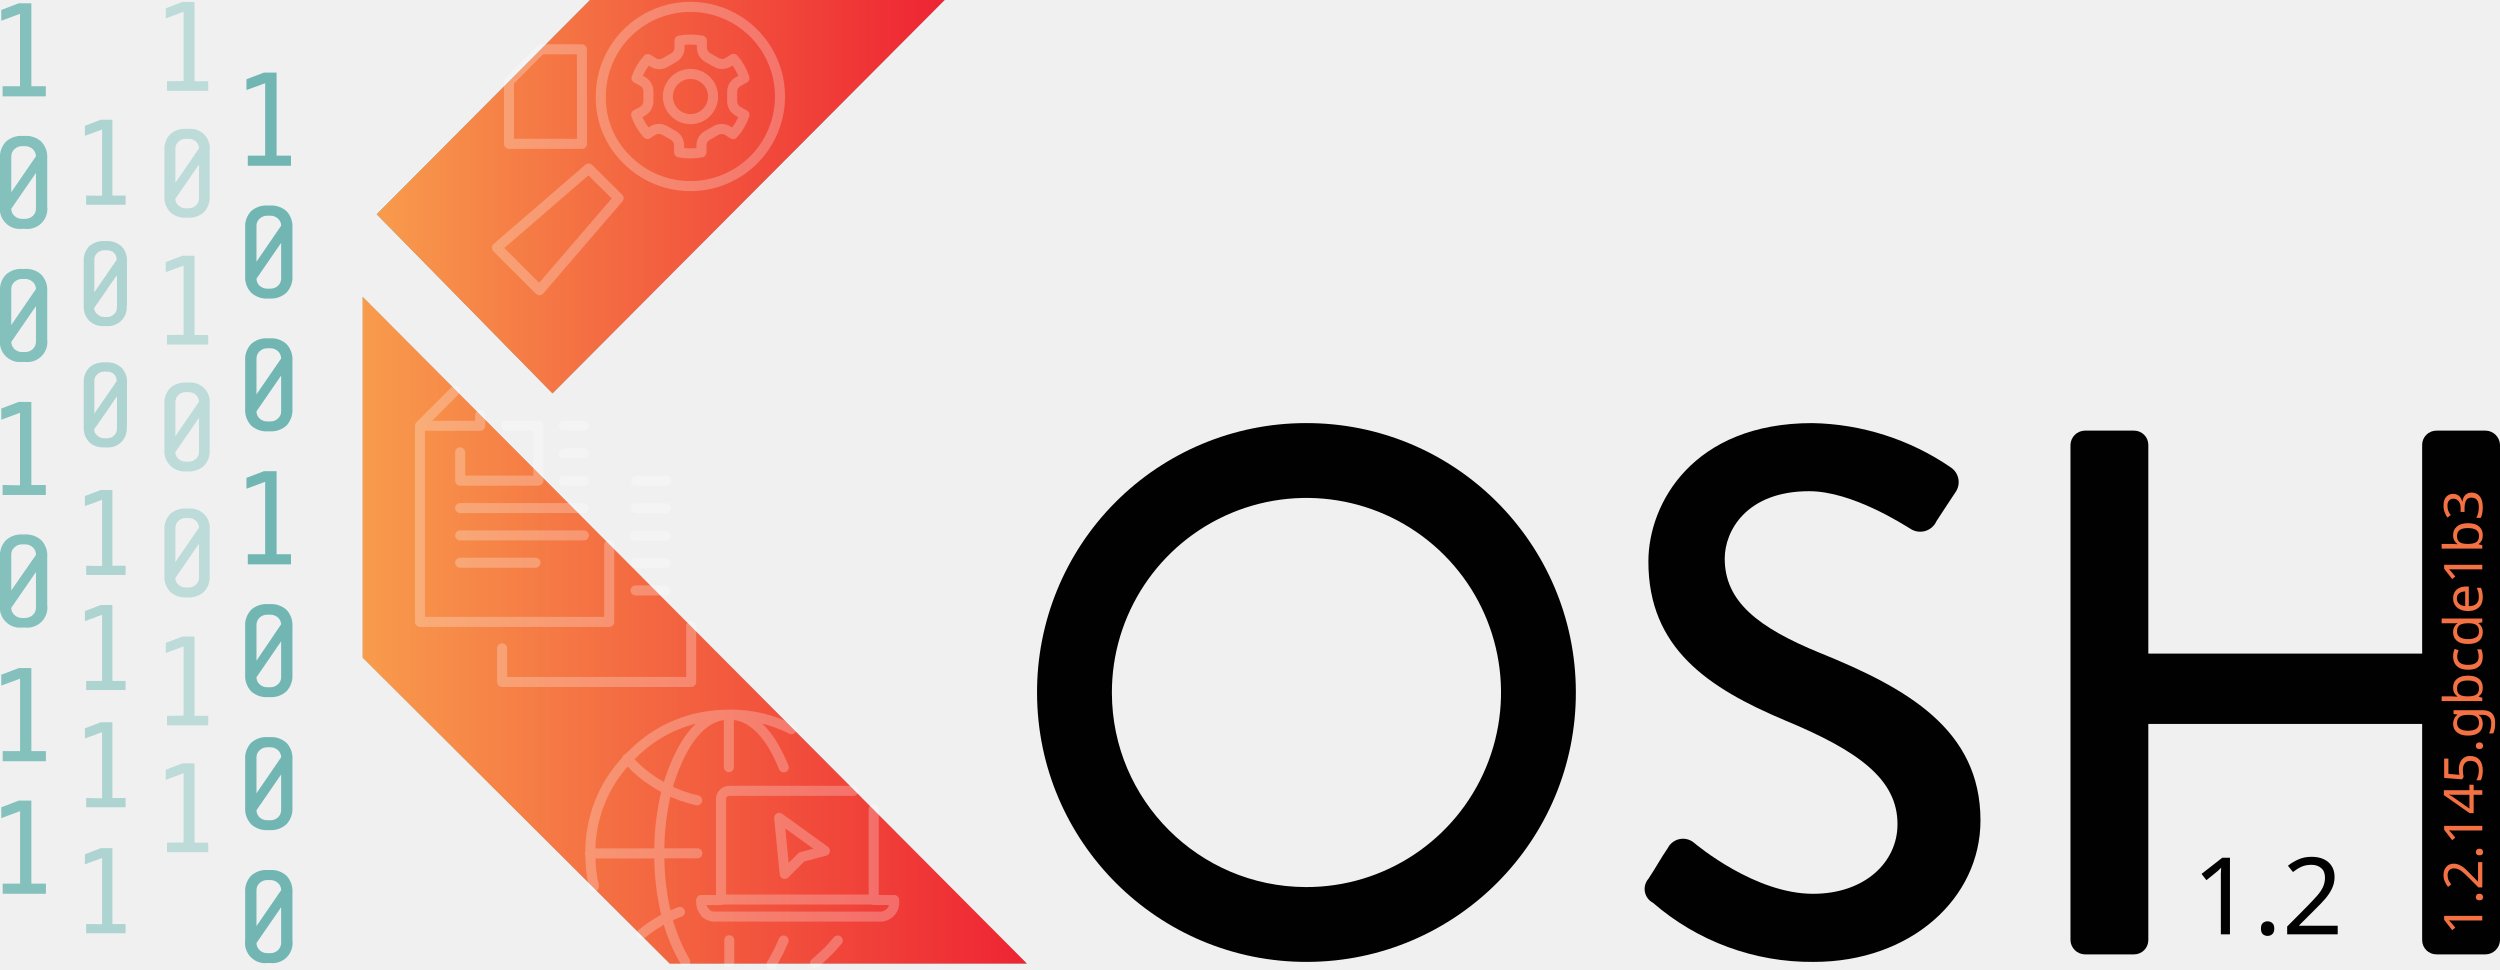
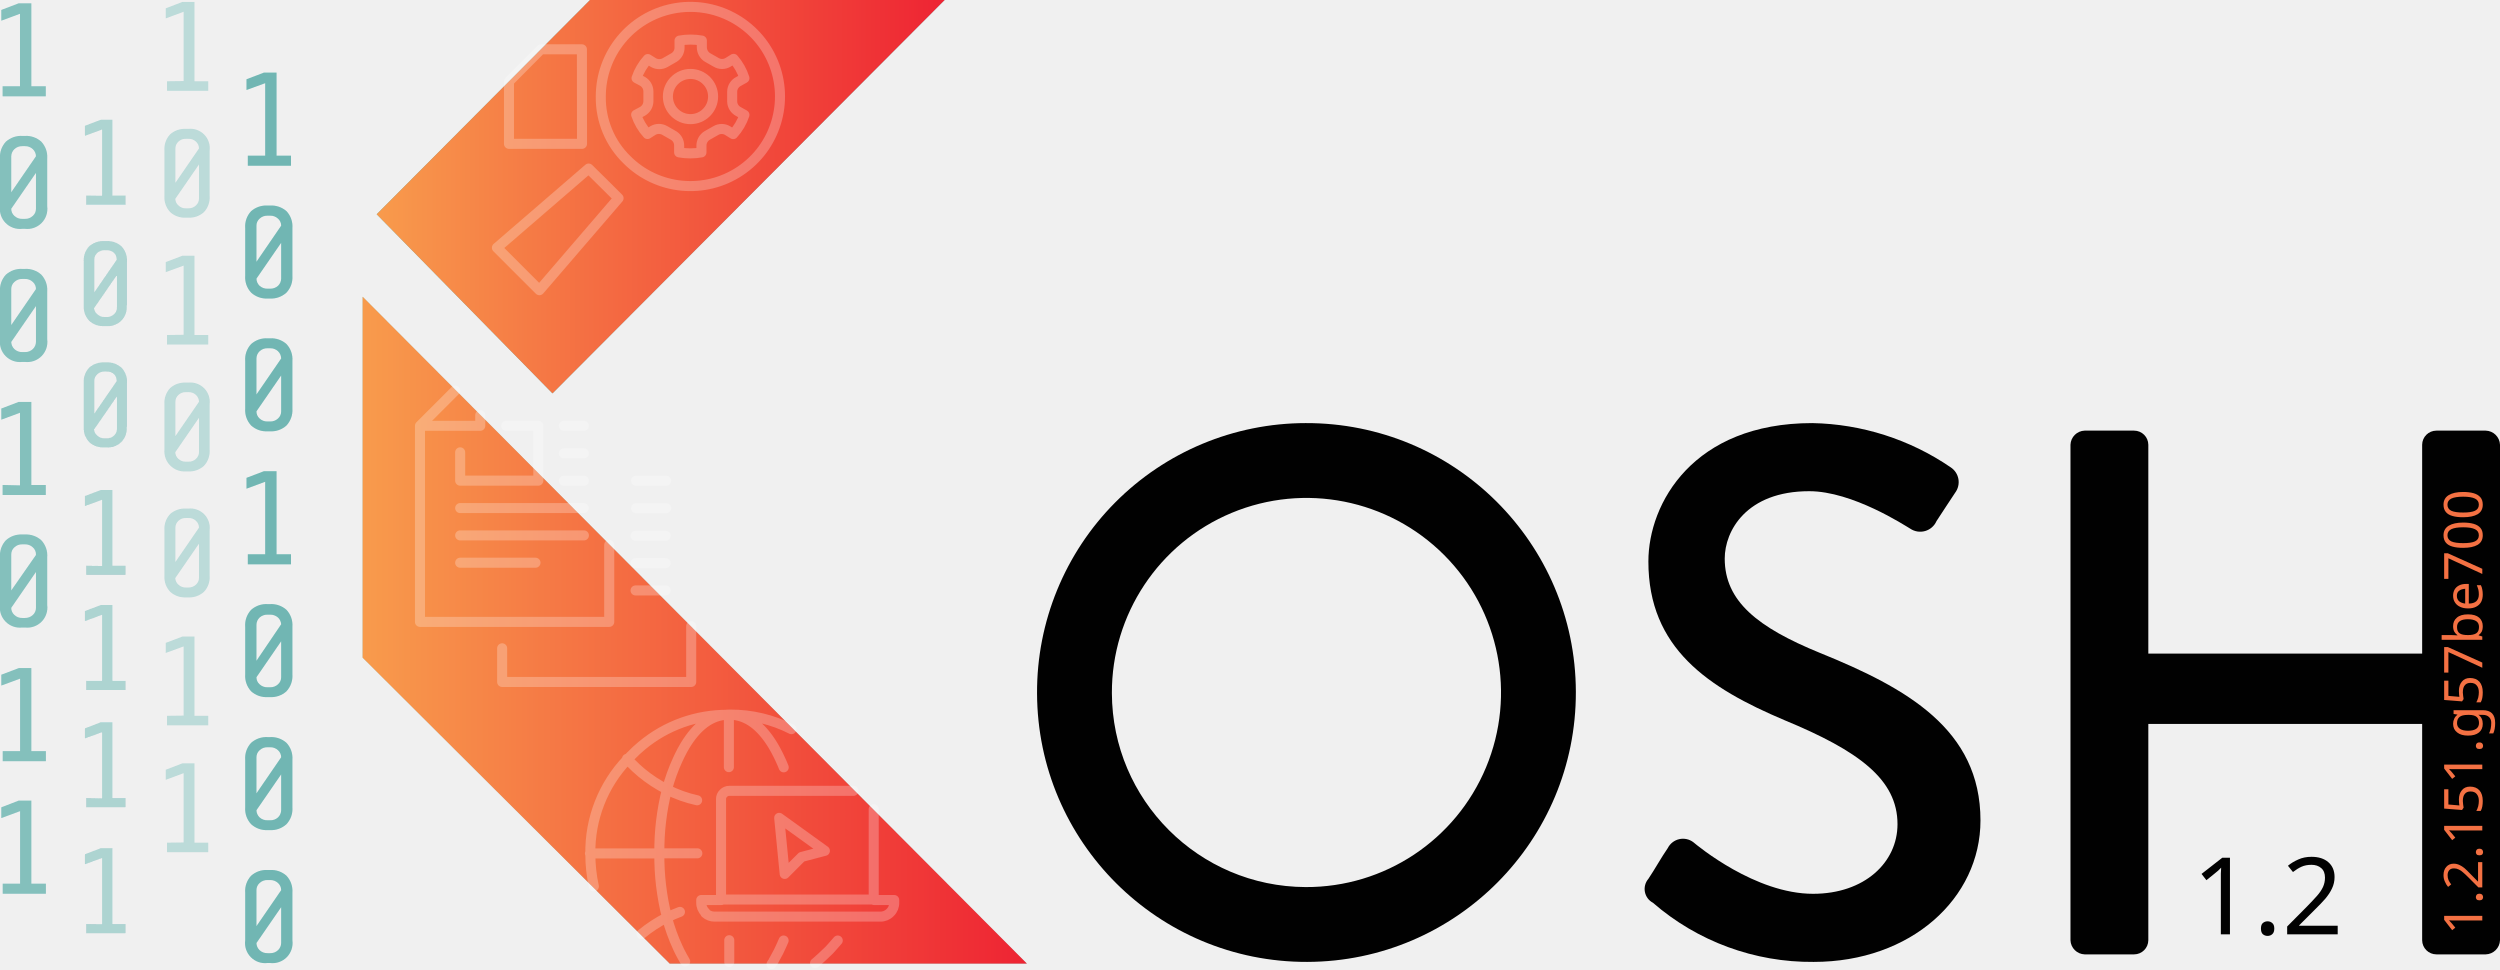
<svg xmlns="http://www.w3.org/2000/svg" xmlns:xlink="http://www.w3.org/1999/xlink" viewBox="0 0 248.88 96.48" version="1.1" id="svg4966">
  <defs id="defs4779">
    <style id="style4771">.cls-1{isolation:isolate;}.cls-2{fill:#010101;}.cls-10,.cls-12,.cls-3{fill:#afdedc;}.cls-10,.cls-11,.cls-12,.cls-13,.cls-3,.cls-9{mix-blend-mode:multiply;}.cls-4{fill:url(#New_Gradient_Swatch_copy_3);}.cls-5{fill:url(#New_Gradient_Swatch_copy_3-2);}.cls-6{opacity:0.25;}.cls-7,.cls-8{fill:none;stroke:#fff;stroke-linecap:round;stroke-linejoin:round;}.cls-7{fill-rule:evenodd;}.cls-10{opacity:0.7;}.cls-11,.cls-12{opacity:0.5;}.cls-13{opacity:0.65;}</style>
    <linearGradient id="New_Gradient_Swatch_copy_3" x1="37.5" y1="19.58" x2="94.04" y2="19.58" gradientUnits="userSpaceOnUse">
      <stop offset="0" stop-color="#f89b4c" id="stop4773" />
      <stop offset="1" stop-color="#ee2433" id="stop4775" />
    </linearGradient>
    <linearGradient id="New_Gradient_Swatch_copy_3-2" x1="36.1" y1="62.73" x2="102.23" y2="62.73" xlink:href="#New_Gradient_Swatch_copy_3" />
    <linearGradient xlink:href="#New_Gradient_Swatch_copy_3" id="linearGradient4972" gradientUnits="userSpaceOnUse" x1="37.5" y1="19.58" x2="94.04" y2="19.58" />
  </defs>
  <path class="cls-2" d="m 129.98,42.12 a 26.82,26.82 0 1 1 -26.74,26.89 26.77,26.77 0 0 1 26.74,-26.89 z m 0,46.19 a 19.37,19.37 0 1 0 -19.29,-19.3 19.37,19.37 0 0 0 19.29,19.3 z" id="path4781" style="isolation:isolate;fill:#010101" />
  <path class="cls-2" d="m 164.1,87.49 c 0.67,-1 1.26,-2.09 1.93,-3.06 a 1.7,1.7 0 0 1 2.54,-0.59 c 0.44,0.37 6.18,5.14 11.92,5.14 5.14,0 8.41,-3.13 8.41,-6.93 0,-4.47 -3.87,-7.3 -11.24,-10.35 -7.6,-3.21 -13.56,-7.16 -13.56,-15.8 0,-5.81 4.47,-13.78 16.31,-13.78 a 25.21,25.21 0 0 1 13.78,4.4 1.76,1.76 0 0 1 0.45,2.53 c -0.6,0.89 -1.27,1.94 -1.86,2.83 a 1.77,1.77 0 0 1 -2.61,0.75 c -0.52,-0.3 -5.74,-3.73 -10.06,-3.73 -6.25,0 -8.41,3.95 -8.41,6.71 0,4.24 3.27,6.85 9.46,9.38 8.64,3.5 16,7.6 16,16.69 0,7.75 -6.92,14.08 -16.61,14.08 a 24.07,24.07 0 0 1 -16,-5.89 1.55,1.55 0 0 1 -0.45,-2.38 z" id="path4783" style="isolation:isolate;fill:#010101" />
  <polygon class="cls-3" points="36.1,29.54 36.1,65.47 66.67,95.93 102.23,95.93 " id="polygon4793" style="isolation:isolate;mix-blend-mode:multiply;fill:#afdedc" />
  <polygon class="cls-3" points="55,39.16 94.04,0 58.74,0 37.5,21.33 " id="polygon4795" style="isolation:isolate;mix-blend-mode:multiply;fill:#afdedc" />
  <polygon class="cls-3" points="55,39.16 94.04,0 58.74,0 37.5,21.33 " id="polygon4797" style="isolation:isolate;mix-blend-mode:multiply;fill:#afdedc" />
  <polygon class="cls-4" points="55,39.16 94.04,0 58.74,0 37.5,21.33 " id="polygon4799" style="isolation:isolate;fill:url(#linearGradient4972)" />
  <polygon class="cls-5" points="36.1,29.54 36.1,65.47 66.67,95.93 102.23,95.93 " id="polygon4801" style="isolation:isolate;fill:url(#New_Gradient_Swatch_copy_3-2)" />
  <g class="cls-6" id="g4805" style="opacity:0.25;isolation:isolate">
    <path class="cls-7" d="m 140,443.25 v 2.82 h 7.78 v -5.46 h -3.2 m 7.74,5.47 h -2 m 0,-2.73 h 2 m 0,-2.74 h -2 M 140,448.8 h 12.3 M 142,439.55 v 1.06 h -6 v 19.52 h 18.84 v -7.67 M 136,440.61 l 3.51,-3.51 m 18,11.71 h 3 m 0,-2.73 h -3 m -13.33,16.68 v 3.35 H 163 v -5.56 m -23,-6.31 h 7.5 m 4.82,-2.72 H 140 m 20.46,5.48 h -3 m 0,-2.72 h 3 m 0,-2.72 h -3" transform="translate(-94.19,-398.22)" id="path4803" style="fill:none;fill-rule:evenodd;stroke:#ffffff;stroke-linecap:round;stroke-linejoin:round" />
  </g>
  <g class="cls-6" id="g4815" style="opacity:0.25;isolation:isolate">
    <polygon class="cls-8" points="50.67,8.11 50.67,14.32 57.94,14.32 57.93,4.91 53.85,4.91 " id="polygon4807" style="fill:none;stroke:#ffffff;stroke-linecap:round;stroke-linejoin:round" />
    <path class="cls-8" d="m 154.27,416.46 -1.48,-1.46 -9.13,7.88 v 0 l 4.23,4.23 v 0 l 7.88,-9.16 z" transform="translate(-94.19,-398.22)" id="path4809" style="fill:none;stroke:#ffffff;stroke-linecap:round;stroke-linejoin:round" />
    <path class="cls-8" d="m 156.62,414.14 a 8.92,8.92 0 1 0 -2.62,-6.31 8.6,8.6 0 0 0 2.62,6.31 z m 1.54,-7.82 -0.6,-0.32 a 5.42,5.42 0 0 1 1.12,-1.9 l 0.56,0.35 a 1.17,1.17 0 0 0 1.17,0 l 0.89,-0.51 a 1.15,1.15 0 0 0 0.54,-1 v -0.68 a 6.21,6.21 0 0 1 2.22,0 v 0.67 a 1.19,1.19 0 0 0 0.55,1 l 0.88,0.5 a 1.15,1.15 0 0 0 1.17,0 l 0.56,-0.35 a 5.4,5.4 0 0 1 1.08,1.92 l -0.59,0.33 a 1.16,1.16 0 0 0 -0.63,1 v 1 a 1.16,1.16 0 0 0 0.63,1 l 0.59,0.33 a 5.4,5.4 0 0 1 -1.12,1.91 l -0.56,-0.35 a 1.15,1.15 0 0 0 -1.17,0 l -0.88,0.5 a 1.18,1.18 0 0 0 -0.55,1 v 0.67 a 6.21,6.21 0 0 1 -2.22,0 v -0.67 a 1.15,1.15 0 0 0 -0.54,-1 l -0.89,-0.51 a 1.17,1.17 0 0 0 -1.17,0 l -0.55,0.35 a 5.38,5.38 0 0 1 -1.13,-1.92 l 0.6,-0.32 a 1.17,1.17 0 0 0 0.62,-1 v -1 a 1.17,1.17 0 0 0 -0.58,-1 z" transform="translate(-94.19,-398.22)" id="path4811" style="fill:none;stroke:#ffffff;stroke-linecap:round;stroke-linejoin:round" />
    <path class="cls-8" d="m 162.93,410.08 a 2.25,2.25 0 0 0 2.25,-2.25 2.25,2.25 0 1 0 -4.5,0 2.25,2.25 0 0 0 2.25,2.25 z" transform="translate(-94.19,-398.22)" id="path4813" style="fill:none;stroke:#ffffff;stroke-linecap:round;stroke-linejoin:round" />
  </g>
  <g class="cls-6" id="g4819" style="opacity:0.25;isolation:isolate">
    <path class="cls-7" d="m 166.75,474.59 v -5.22 h -0.16 c -1.6,0.06 -3,1.09 -4.2,3.07 -0.18,0.3 -0.36,0.63 -0.54,1 l -0.18,0.38 a 18.09,18.09 0 0 0 -1.08,3 12.61,12.61 0 0 0 3,1.07 m 3.14,-8.53 h 0.16 a 13.34,13.34 0 0 1 6.09,1.45 m 6.17,6.14 h -12.37 a 0.79,0.79 0 0 0 -0.57,0.25 0.76,0.76 0 0 0 -0.24,0.57 v 10 h 15.2 v -9 m -7.17,4.76 -1.69,1.69 -0.55,-5.58 4.55,3.28 z m -7.05,-14.16 c 1.6,0.06 3,1.09 4.2,3.07 0.18,0.3 0.36,0.63 0.54,1 l 0.18,0.38 c 0.12,0.26 0.24,0.52 0.34,0.79 m -18.9,11.85 a 14.8,14.8 0 0 1 -0.35,-3.23 v 0 a 13.32,13.32 0 0 1 3.68,-9.4 l 0.37,-0.38 a 14.06,14.06 0 0 1 1.08,-1 13.22,13.22 0 0 1 8.54,-3.07 M 161.88,489 a 12.26,12.26 0 0 0 -1.29,0.56 17.67,17.67 0 0 0 1.08,3 l 0.18,0.38 c 0.18,0.35 0.36,0.68 0.55,1 m -4.35,-2.73 a 13.68,13.68 0 0 1 2.54,-1.66 24.73,24.73 0 0 1 -0.76,-6.37 h -6.91 m 7.67,-6.38 a 24.78,24.78 0 0 0 -0.76,6.37 h 3.78 m -7,-9.41 0.37,0.39 a 14.06,14.06 0 0 0 1.08,1 13.68,13.68 0 0 0 2.54,1.66 m 10.4,17.39 0.08,-0.12 a 0.41,0.41 0 0 1 0.07,-0.11 q 0.27,-0.47 0.54,-1 l 0.18,-0.38 c 0.12,-0.24 0.22,-0.49 0.33,-0.74 m 5.39,0 c -0.21,0.25 -0.43,0.5 -0.65,0.74 -0.22,0.24 -0.24,0.26 -0.37,0.38 q -0.53,0.52 -1.08,1 l -0.16,0.13 M 166,487.82 h -2 v 0.24 a 1.31,1.31 0 0 0 0.41,1 v 0.06 a 1.34,1.34 0 0 0 0.92,0.35 h 16.48 a 1.32,1.32 0 0 0 1,-0.41 1.3,1.3 0 0 0 0.4,-1 v -0.24 h -2 m -14.42,4 V 494" transform="translate(-94.19,-398.22)" id="path4817" style="fill:none;fill-rule:evenodd;stroke:#ffffff;stroke-linecap:round;stroke-linejoin:round" />
  </g>
  <g class="cls-9" id="g4835" style="isolation:isolate;mix-blend-mode:multiply">
    <path class="cls-3" d="m 94.45,406.81 v 1 h 4.3 v -1 h -1.44 v -8.26 h -1.26 l -1.73,0.66 v 1.07 l 1.86,-0.69 v 7.22 z" transform="translate(-94.19,-398.22)" id="path4821" style="mix-blend-mode:multiply;fill:#afdedc" />
    <path class="cls-3" d="M 98.89,418.78 V 414 a 2.21,2.21 0 0 0 -0.59,-1.68 2.26,2.26 0 0 0 -1.63,-0.57 h -0.26 a 2.26,2.26 0 0 0 -1.63,0.57 2.21,2.21 0 0 0 -0.59,1.68 v 4.76 a 2,2 0 0 0 2.22,2.24 h 0.26 a 2,2 0 0 0 2.22,-2.25 z m -1.12,-5 -2.46,3.58 v -3.58 a 1,1 0 0 1 0.31,-0.71 1.09,1.09 0 0 1 0.79,-0.3 h 0.26 a 1.09,1.09 0 0 1 0.79,0.3 1,1 0 0 1 0.31,0.7 z m -2.46,5.22 2.46,-3.57 V 419 a 0.93,0.93 0 0 1 -0.31,0.71 1.09,1.09 0 0 1 -0.79,0.3 h -0.26 a 1.09,1.09 0 0 1 -0.79,-0.3 0.93,0.93 0 0 1 -0.31,-0.71 z" transform="translate(-94.19,-398.22)" id="path4823" style="mix-blend-mode:multiply;fill:#afdedc" />
    <path class="cls-3" d="m 98.89,432 v -4.76 a 2.21,2.21 0 0 0 -0.59,-1.68 2.26,2.26 0 0 0 -1.63,-0.57 h -0.26 a 2.26,2.26 0 0 0 -1.63,0.57 2.21,2.21 0 0 0 -0.59,1.68 V 432 a 2,2 0 0 0 2.22,2.25 h 0.26 A 2,2 0 0 0 98.89,432 Z m -1.12,-5 -2.46,3.58 V 427 a 0.93,0.93 0 0 1 0.31,-0.71 1.09,1.09 0 0 1 0.79,-0.3 h 0.26 a 1.09,1.09 0 0 1 0.79,0.3 0.93,0.93 0 0 1 0.31,0.71 z m -2.46,5.26 2.46,-3.57 v 3.57 a 1,1 0 0 1 -0.31,0.71 1.09,1.09 0 0 1 -0.79,0.3 h -0.26 a 1.09,1.09 0 0 1 -0.79,-0.3 1,1 0 0 1 -0.31,-0.71 z" transform="translate(-94.19,-398.22)" id="path4825" style="mix-blend-mode:multiply;fill:#afdedc" />
    <path class="cls-3" d="m 94.45,446.5 v 1 h 4.3 v -1 h -1.44 v -8.27 h -1.26 l -1.73,0.66 V 440 l 1.86,-0.69 v 7.23 z" transform="translate(-94.19,-398.22)" id="path4827" style="mix-blend-mode:multiply;fill:#afdedc" />
    <path class="cls-3" d="m 98.89,458.47 v -4.76 A 2.21,2.21 0 0 0 98.3,452 2.26,2.26 0 0 0 96.67,451.43 h -0.26 a 2.26,2.26 0 0 0 -1.63,0.57 2.21,2.21 0 0 0 -0.59,1.68 v 4.76 a 2,2 0 0 0 2.22,2.25 h 0.26 a 2,2 0 0 0 2.22,-2.25 z m -1.12,-5 -2.46,3.53 v -3.58 a 0.93,0.93 0 0 1 0.31,-0.71 1.09,1.09 0 0 1 0.79,-0.3 h 0.26 a 1.09,1.09 0 0 1 0.79,0.3 0.93,0.93 0 0 1 0.31,0.75 z m -2.46,5.26 2.46,-3.57 v 3.57 a 0.93,0.93 0 0 1 -0.31,0.71 1.09,1.09 0 0 1 -0.79,0.3 h -0.26 a 1.09,1.09 0 0 1 -0.79,-0.3 0.93,0.93 0 0 1 -0.31,-0.72 z" transform="translate(-94.19,-398.22)" id="path4829" style="mix-blend-mode:multiply;fill:#afdedc" />
    <path class="cls-3" d="m 94.46,473 v 1 h 4.3 v -1 h -1.45 v -8.27 h -1.25 l -1.74,0.66 v 1.08 l 1.87,-0.69 V 473 Z" transform="translate(-94.19,-398.22)" id="path4831" style="mix-blend-mode:multiply;fill:#afdedc" />
    <path class="cls-3" d="m 94.46,486.19 v 1 h 4.3 v -1 h -1.45 v -8.27 h -1.25 l -1.74,0.67 v 1.07 l 1.87,-0.69 v 7.22 z" transform="translate(-94.19,-398.22)" id="path4833" style="mix-blend-mode:multiply;fill:#afdedc" />
  </g>
  <g class="cls-9" id="g4851" style="isolation:isolate;mix-blend-mode:multiply">
    <path class="cls-3" d="m 118.86,413.72 v 1 h 4.3 v -1 h -1.44 v -8.27 h -1.26 l -1.73,0.66 v 1.07 l 1.86,-0.68 v 7.22 z" transform="translate(-94.19,-398.22)" id="path4837" style="mix-blend-mode:multiply;fill:#afdedc" />
    <path class="cls-3" d="m 123.3,425.69 v -4.77 a 2.21,2.21 0 0 0 -0.59,-1.68 2.3,2.3 0 0 0 -1.63,-0.56 h -0.26 a 2.3,2.3 0 0 0 -1.63,0.56 2.21,2.21 0 0 0 -0.59,1.68 v 4.77 a 2.2,2.2 0 0 0 0.6,1.67 2.26,2.26 0 0 0 1.62,0.58 h 0.26 a 2.26,2.26 0 0 0 1.62,-0.58 2.2,2.2 0 0 0 0.6,-1.67 z m -1.12,-5 -2.46,3.59 v -3.59 a 0.91,0.91 0 0 1 0.31,-0.7 1.09,1.09 0 0 1 0.79,-0.3 h 0.26 a 1.09,1.09 0 0 1 0.79,0.3 0.91,0.91 0 0 1 0.31,0.68 z m -2.46,5.27 2.46,-3.57 v 3.57 a 1,1 0 0 1 -0.31,0.71 1.13,1.13 0 0 1 -0.79,0.29 h -0.26 a 1.13,1.13 0 0 1 -0.79,-0.29 1,1 0 0 1 -0.31,-0.73 z" transform="translate(-94.19,-398.22)" id="path4839" style="mix-blend-mode:multiply;fill:#afdedc" />
    <path class="cls-3" d="m 123.3,438.91 v -4.76 a 2.21,2.21 0 0 0 -0.59,-1.68 2.26,2.26 0 0 0 -1.63,-0.57 h -0.26 a 2.26,2.26 0 0 0 -1.63,0.57 2.21,2.21 0 0 0 -0.59,1.68 v 4.76 a 2.23,2.23 0 0 0 0.6,1.68 2.26,2.26 0 0 0 1.62,0.57 h 0.26 a 2.26,2.26 0 0 0 1.62,-0.57 2.23,2.23 0 0 0 0.6,-1.68 z m -1.12,-5 -2.46,3.58 v -3.59 a 1,1 0 0 1 0.31,-0.71 1.09,1.09 0 0 1 0.79,-0.3 h 0.26 a 1.09,1.09 0 0 1 0.79,0.3 1,1 0 0 1 0.31,0.71 z m -2.46,5.26 2.46,-3.57 v 3.57 a 0.93,0.93 0 0 1 -0.31,0.71 1.09,1.09 0 0 1 -0.79,0.3 h -0.26 a 1.09,1.09 0 0 1 -0.79,-0.3 0.93,0.93 0 0 1 -0.31,-0.72 z" transform="translate(-94.19,-398.22)" id="path4841" style="mix-blend-mode:multiply;fill:#afdedc" />
    <path class="cls-3" d="m 118.86,453.4 v 1 h 4.3 v -1 h -1.44 v -8.27 h -1.26 l -1.73,0.66 v 1.08 l 1.86,-0.69 v 7.22 z" transform="translate(-94.19,-398.22)" id="path4843" style="mix-blend-mode:multiply;fill:#afdedc" />
    <path class="cls-3" d="m 123.3,465.37 v -4.76 a 2.21,2.21 0 0 0 -0.59,-1.68 2.26,2.26 0 0 0 -1.63,-0.57 h -0.26 a 2.26,2.26 0 0 0 -1.63,0.57 2.21,2.21 0 0 0 -0.59,1.68 v 4.76 a 2.23,2.23 0 0 0 0.6,1.68 2.26,2.26 0 0 0 1.62,0.57 h 0.26 a 2.26,2.26 0 0 0 1.62,-0.57 2.23,2.23 0 0 0 0.6,-1.68 z m -1.12,-5 -2.46,3.63 v -3.59 a 1,1 0 0 1 0.31,-0.71 1.13,1.13 0 0 1 0.79,-0.29 h 0.26 a 1.13,1.13 0 0 1 0.79,0.29 1,1 0 0 1 0.31,0.66 z m -2.46,5.27 2.46,-3.58 v 3.58 a 0.91,0.91 0 0 1 -0.31,0.7 1.09,1.09 0 0 1 -0.79,0.3 h -0.26 a 1.09,1.09 0 0 1 -0.79,-0.3 0.91,0.91 0 0 1 -0.31,-0.71 z" transform="translate(-94.19,-398.22)" id="path4845" style="mix-blend-mode:multiply;fill:#afdedc" />
    <path class="cls-3" d="m 123.3,478.61 v -4.76 a 2.21,2.21 0 0 0 -0.59,-1.68 2.26,2.26 0 0 0 -1.63,-0.57 h -0.26 a 2.26,2.26 0 0 0 -1.63,0.57 2.21,2.21 0 0 0 -0.59,1.68 v 4.76 a 2.2,2.2 0 0 0 0.6,1.67 2.26,2.26 0 0 0 1.62,0.58 h 0.26 a 2.26,2.26 0 0 0 1.62,-0.58 2.2,2.2 0 0 0 0.6,-1.67 z m -1.12,-5 -2.46,3.59 v -3.59 a 0.93,0.93 0 0 1 0.31,-0.7 1.09,1.09 0 0 1 0.79,-0.3 h 0.26 a 1.09,1.09 0 0 1 0.79,0.3 0.93,0.93 0 0 1 0.31,0.68 z m -2.46,5.27 2.46,-3.57 v 3.57 a 1,1 0 0 1 -0.31,0.71 1.09,1.09 0 0 1 -0.79,0.29 h -0.26 a 1.09,1.09 0 0 1 -0.79,-0.29 1,1 0 0 1 -0.31,-0.73 z" transform="translate(-94.19,-398.22)" id="path4847" style="mix-blend-mode:multiply;fill:#afdedc" />
    <path class="cls-3" d="m 123.3,491.84 v -4.76 a 2.21,2.21 0 0 0 -0.59,-1.68 2.26,2.26 0 0 0 -1.63,-0.57 h -0.26 a 2.26,2.26 0 0 0 -1.63,0.57 2.21,2.21 0 0 0 -0.59,1.68 v 4.76 a 2,2 0 0 0 2.22,2.25 h 0.26 a 2,2 0 0 0 2.22,-2.25 z m -1.12,-5 -2.46,3.58 v -3.58 a 0.93,0.93 0 0 1 0.31,-0.71 1.09,1.09 0 0 1 0.79,-0.3 h 0.26 a 1.09,1.09 0 0 1 0.79,0.3 0.93,0.93 0 0 1 0.31,0.7 z m -2.46,5.26 2.46,-3.57 v 3.57 a 1,1 0 0 1 -0.31,0.71 1.09,1.09 0 0 1 -0.79,0.3 h -0.26 a 1.09,1.09 0 0 1 -0.79,-0.3 1,1 0 0 1 -0.31,-0.72 z" transform="translate(-94.19,-398.22)" id="path4849" style="mix-blend-mode:multiply;fill:#afdedc" />
  </g>
  <path class="cls-10" d="m 16.63,8.09 v 0.95 h 4.1 V 8.09 h -1.37 v -7.9 h -1.2 L 16.5,0.83 v 1 l 1.78,-0.66 v 6.9 z" id="path4853" style="opacity:0.7;isolation:isolate;mix-blend-mode:multiply;fill:#afdedc" />
  <path class="cls-10" d="M 20.87,19.53 V 14.98 A 1.93,1.93 0 0 0 18.75,12.83 H 18.5 a 2.18,2.18 0 0 0 -1.56,0.54 2.14,2.14 0 0 0 -0.57,1.61 v 4.55 a 2.11,2.11 0 0 0 0.58,1.59 2.13,2.13 0 0 0 1.55,0.55 h 0.25 a 2.15,2.15 0 0 0 1.55,-0.55 2.1,2.1 0 0 0 0.57,-1.59 z m -1.06,-4.75 -2.35,3.42 v -3.42 a 0.91,0.91 0 0 1 0.3,-0.68 1,1 0 0 1 0.75,-0.28 h 0.25 a 1,1 0 0 1 0.75,0.28 0.91,0.91 0 0 1 0.3,0.68 z m -2.35,5 2.35,-3.41 v 3.41 a 0.89,0.89 0 0 1 -0.3,0.67 1.05,1.05 0 0 1 -0.75,0.29 h -0.25 a 1,1 0 0 1 -0.75,-0.29 0.89,0.89 0 0 1 -0.31,-0.67 z" id="path4855" style="opacity:0.7;isolation:isolate;mix-blend-mode:multiply;fill:#afdedc" />
  <path class="cls-10" d="m 16.63,33.35 v 0.95 h 4.1 v -0.95 h -1.37 v -7.89 h -1.2 l -1.66,0.63 v 1 l 1.78,-0.65 v 6.89 z" id="path4857" style="opacity:0.7;isolation:isolate;mix-blend-mode:multiply;fill:#afdedc" />
  <path class="cls-10" d="M 20.87,44.78 V 40.24 A 1.93,1.93 0 0 0 18.75,38.09 H 18.5 a 2.18,2.18 0 0 0 -1.56,0.54 2.14,2.14 0 0 0 -0.57,1.61 v 4.54 a 2,2 0 0 0 2.13,2.15 h 0.25 a 2.15,2.15 0 0 0 1.55,-0.55 2.11,2.11 0 0 0 0.57,-1.6 z M 19.81,40 17.46,43.42 V 40 a 0.91,0.91 0 0 1 0.3,-0.68 1,1 0 0 1 0.75,-0.28 h 0.25 a 1,1 0 0 1 0.75,0.28 0.91,0.91 0 0 1 0.3,0.68 z m -2.35,5 2.35,-3.41 V 45 a 0.9,0.9 0 0 1 -0.3,0.68 1,1 0 0 1 -0.75,0.28 h -0.25 a 1,1 0 0 1 -0.75,-0.28 0.9,0.9 0 0 1 -0.31,-0.66 z" id="path4859" style="opacity:0.7;isolation:isolate;mix-blend-mode:multiply;fill:#afdedc" />
  <path class="cls-10" d="m 16.63,71.26 v 0.95 h 4.1 v -0.95 h -1.37 v -7.89 h -1.2 L 16.5,64 v 1 l 1.78,-0.65 v 6.89 z" id="path4861" style="opacity:0.7;isolation:isolate;mix-blend-mode:multiply;fill:#afdedc" />
  <path class="cls-10" d="M 20.87,57.32 V 52.78 A 1.93,1.93 0 0 0 18.75,50.63 H 18.5 a 2.18,2.18 0 0 0 -1.56,0.54 2.14,2.14 0 0 0 -0.57,1.61 v 4.55 a 2.09,2.09 0 0 0 0.58,1.59 2.13,2.13 0 0 0 1.55,0.55 h 0.25 a 2.15,2.15 0 0 0 1.55,-0.55 2.09,2.09 0 0 0 0.57,-1.6 z m -1.06,-4.79 -2.35,3.42 v -3.42 a 0.91,0.91 0 0 1 0.3,-0.68 1,1 0 0 1 0.75,-0.28 h 0.25 a 1,1 0 0 1 0.75,0.28 0.91,0.91 0 0 1 0.3,0.68 z m -2.35,5 2.35,-3.41 v 3.41 a 0.89,0.89 0 0 1 -0.3,0.67 1.05,1.05 0 0 1 -0.75,0.29 H 18.51 A 1,1 0 0 1 17.76,58.2 0.89,0.89 0 0 1 17.45,57.56 Z" id="path4863" style="opacity:0.7;isolation:isolate;mix-blend-mode:multiply;fill:#afdedc" />
  <path class="cls-10" d="m 16.63,83.89 v 0.95 h 4.1 v -0.95 h -1.37 v -7.9 h -1.2 l -1.66,0.64 v 1 l 1.78,-0.66 v 6.9 z" id="path4865" style="opacity:0.7;isolation:isolate;mix-blend-mode:multiply;fill:#afdedc" />
  <g class="cls-11" id="g4881" style="opacity:0.5;isolation:isolate;mix-blend-mode:multiply">
    <path class="cls-12" d="m 102.77,417.69 v 0.91 h 3.92 v -0.91 h -1.31 v -7.55 h -1.15 l -1.58,0.6 v 1 l 1.7,-0.63 v 6.6 z" transform="translate(-94.19,-398.22)" id="path4867" style="opacity:0.5;mix-blend-mode:multiply;fill:#afdedc" />
    <path class="cls-12" d="m 106.83,428.63 v -4.35 a 2,2 0 0 0 -0.55,-1.54 2.07,2.07 0 0 0 -1.48,-0.52 h -0.24 a 2.09,2.09 0 0 0 -1.49,0.52 2,2 0 0 0 -0.54,1.54 v 4.35 a 2,2 0 0 0 0.55,1.53 2,2 0 0 0 1.48,0.52 h 0.24 a 1.86,1.86 0 0 0 2,-2.05 z m -1,-4.58 -2.25,3.27 v -3.27 a 0.87,0.87 0 0 1 0.29,-0.65 1,1 0 0 1 0.72,-0.27 h 0.24 a 1,1 0 0 1 0.72,0.27 0.86,0.86 0 0 1 0.25,0.65 z m -2.25,4.81 2.25,-3.26 v 3.26 a 0.84,0.84 0 0 1 -0.28,0.64 1,1 0 0 1 -0.72,0.28 h -0.24 a 1,1 0 0 1 -0.72,-0.28 0.85,0.85 0 0 1 -0.32,-0.64 z" transform="translate(-94.19,-398.22)" id="path4869" style="opacity:0.5;mix-blend-mode:multiply;fill:#afdedc" />
    <path class="cls-12" d="m 102.77,466 v 0.91 h 3.92 V 466 h -1.31 v -7.55 h -1.15 l -1.58,0.6 v 1 l 1.7,-0.63 V 466 Z" transform="translate(-94.19,-398.22)" id="path4871" style="opacity:0.5;mix-blend-mode:multiply;fill:#afdedc" />
    <path class="cls-12" d="m 102.77,490.21 v 0.91 h 3.92 v -0.91 h -1.31 v -7.55 h -1.15 l -1.58,0.6 v 1 l 1.7,-0.63 v 6.6 z" transform="translate(-94.19,-398.22)" id="path4873" style="opacity:0.5;mix-blend-mode:multiply;fill:#afdedc" />
    <path class="cls-12" d="m 102.77,454.54 v 0.91 h 3.92 v -0.91 h -1.31 V 447 h -1.15 l -1.58,0.6 v 1 l 1.7,-0.63 v 6.6 z" transform="translate(-94.19,-398.22)" id="path4875" style="opacity:0.5;mix-blend-mode:multiply;fill:#afdedc" />
    <path class="cls-12" d="m 106.83,440.71 v -4.35 a 2,2 0 0 0 -0.55,-1.54 2.07,2.07 0 0 0 -1.48,-0.52 h -0.24 a 2.09,2.09 0 0 0 -1.49,0.52 2,2 0 0 0 -0.54,1.54 v 4.35 a 2,2 0 0 0 0.55,1.53 2,2 0 0 0 1.48,0.52 h 0.24 a 1.86,1.86 0 0 0 2,-2.05 z m -1,-4.58 -2.25,3.27 v -3.27 a 0.87,0.87 0 0 1 0.29,-0.65 1,1 0 0 1 0.72,-0.27 h 0.24 a 1,1 0 0 1 0.72,0.27 0.86,0.86 0 0 1 0.25,0.65 z m -2.25,4.81 2.25,-3.26 v 3.26 a 0.84,0.84 0 0 1 -0.28,0.64 1,1 0 0 1 -0.72,0.28 h -0.24 a 1,1 0 0 1 -0.72,-0.28 0.85,0.85 0 0 1 -0.32,-0.64 z" transform="translate(-94.19,-398.22)" id="path4877" style="opacity:0.5;mix-blend-mode:multiply;fill:#afdedc" />
    <path class="cls-12" d="m 102.77,477.67 v 0.91 h 3.92 v -0.91 h -1.31 v -7.55 h -1.15 l -1.58,0.61 v 1 l 1.7,-0.62 v 6.59 z" transform="translate(-94.19,-398.22)" id="path4879" style="opacity:0.5;mix-blend-mode:multiply;fill:#afdedc" />
  </g>
  <g class="cls-11" id="g4897" style="opacity:0.5;isolation:isolate;mix-blend-mode:multiply">
    <path class="cls-12" d="m 102.77,417.69 v 0.91 h 3.92 v -0.91 h -1.31 v -7.55 h -1.15 l -1.58,0.6 v 1 l 1.7,-0.63 v 6.6 z" transform="translate(-94.19,-398.22)" id="path4883" style="opacity:0.5;mix-blend-mode:multiply;fill:#afdedc" />
    <path class="cls-12" d="m 106.83,428.63 v -4.35 a 2,2 0 0 0 -0.55,-1.54 2.07,2.07 0 0 0 -1.48,-0.52 h -0.24 a 2.09,2.09 0 0 0 -1.49,0.52 2,2 0 0 0 -0.54,1.54 v 4.35 a 2,2 0 0 0 0.55,1.53 2,2 0 0 0 1.48,0.52 h 0.24 a 1.86,1.86 0 0 0 2,-2.05 z m -1,-4.58 -2.25,3.27 v -3.27 a 0.87,0.87 0 0 1 0.29,-0.65 1,1 0 0 1 0.72,-0.27 h 0.24 a 1,1 0 0 1 0.72,0.27 0.86,0.86 0 0 1 0.25,0.65 z m -2.25,4.81 2.25,-3.26 v 3.26 a 0.84,0.84 0 0 1 -0.28,0.64 1,1 0 0 1 -0.72,0.28 h -0.24 a 1,1 0 0 1 -0.72,-0.28 0.85,0.85 0 0 1 -0.32,-0.64 z" transform="translate(-94.19,-398.22)" id="path4885" style="opacity:0.5;mix-blend-mode:multiply;fill:#afdedc" />
    <path class="cls-12" d="m 102.77,466 v 0.91 h 3.92 V 466 h -1.31 v -7.55 h -1.15 l -1.58,0.6 v 1 l 1.7,-0.63 V 466 Z" transform="translate(-94.19,-398.22)" id="path4887" style="opacity:0.5;mix-blend-mode:multiply;fill:#afdedc" />
    <path class="cls-12" d="m 102.77,490.21 v 0.91 h 3.92 v -0.91 h -1.31 v -7.55 h -1.15 l -1.58,0.6 v 1 l 1.7,-0.63 v 6.6 z" transform="translate(-94.19,-398.22)" id="path4889" style="opacity:0.5;mix-blend-mode:multiply;fill:#afdedc" />
    <path class="cls-12" d="m 102.77,454.54 v 0.91 h 3.92 v -0.91 h -1.31 V 447 h -1.15 l -1.58,0.6 v 1 l 1.7,-0.63 v 6.6 z" transform="translate(-94.19,-398.22)" id="path4891" style="opacity:0.5;mix-blend-mode:multiply;fill:#afdedc" />
    <path class="cls-12" d="m 106.83,440.71 v -4.35 a 2,2 0 0 0 -0.55,-1.54 2.07,2.07 0 0 0 -1.48,-0.52 h -0.24 a 2.09,2.09 0 0 0 -1.49,0.52 2,2 0 0 0 -0.54,1.54 v 4.35 a 2,2 0 0 0 0.55,1.53 2,2 0 0 0 1.48,0.52 h 0.24 a 1.86,1.86 0 0 0 2,-2.05 z m -1,-4.58 -2.25,3.27 v -3.27 a 0.87,0.87 0 0 1 0.29,-0.65 1,1 0 0 1 0.72,-0.27 h 0.24 a 1,1 0 0 1 0.72,0.27 0.86,0.86 0 0 1 0.25,0.65 z m -2.25,4.81 2.25,-3.26 v 3.26 a 0.84,0.84 0 0 1 -0.28,0.64 1,1 0 0 1 -0.72,0.28 h -0.24 a 1,1 0 0 1 -0.72,-0.28 0.85,0.85 0 0 1 -0.32,-0.64 z" transform="translate(-94.19,-398.22)" id="path4893" style="opacity:0.5;mix-blend-mode:multiply;fill:#afdedc" />
    <path class="cls-12" d="m 102.77,477.67 v 0.91 h 3.92 v -0.91 h -1.31 v -7.55 h -1.15 l -1.58,0.61 v 1 l 1.7,-0.62 v 6.59 z" transform="translate(-94.19,-398.22)" id="path4895" style="opacity:0.5;mix-blend-mode:multiply;fill:#afdedc" />
  </g>
  <g class="cls-11" id="g4913" style="opacity:0.5;isolation:isolate;mix-blend-mode:multiply">
    <path class="cls-12" d="m 102.77,417.69 v 0.91 h 3.92 v -0.91 h -1.31 v -7.55 h -1.15 l -1.58,0.6 v 1 l 1.7,-0.63 v 6.6 z" transform="translate(-94.19,-398.22)" id="path4899" style="opacity:0.5;mix-blend-mode:multiply;fill:#afdedc" />
    <path class="cls-12" d="m 106.83,428.63 v -4.35 a 2,2 0 0 0 -0.55,-1.54 2.07,2.07 0 0 0 -1.48,-0.52 h -0.24 a 2.09,2.09 0 0 0 -1.49,0.52 2,2 0 0 0 -0.54,1.54 v 4.35 a 2,2 0 0 0 0.55,1.53 2,2 0 0 0 1.48,0.52 h 0.24 a 1.86,1.86 0 0 0 2,-2.05 z m -1,-4.58 -2.25,3.27 v -3.27 a 0.87,0.87 0 0 1 0.29,-0.65 1,1 0 0 1 0.72,-0.27 h 0.24 a 1,1 0 0 1 0.72,0.27 0.86,0.86 0 0 1 0.25,0.65 z m -2.25,4.81 2.25,-3.26 v 3.26 a 0.84,0.84 0 0 1 -0.28,0.64 1,1 0 0 1 -0.72,0.28 h -0.24 a 1,1 0 0 1 -0.72,-0.28 0.85,0.85 0 0 1 -0.32,-0.64 z" transform="translate(-94.19,-398.22)" id="path4901" style="opacity:0.5;mix-blend-mode:multiply;fill:#afdedc" />
    <path class="cls-12" d="m 102.77,466 v 0.91 h 3.92 V 466 h -1.31 v -7.55 h -1.15 l -1.58,0.6 v 1 l 1.7,-0.63 V 466 Z" transform="translate(-94.19,-398.22)" id="path4903" style="opacity:0.5;mix-blend-mode:multiply;fill:#afdedc" />
    <path class="cls-12" d="m 102.77,490.21 v 0.91 h 3.92 v -0.91 h -1.31 v -7.55 h -1.15 l -1.58,0.6 v 1 l 1.7,-0.63 v 6.6 z" transform="translate(-94.19,-398.22)" id="path4905" style="opacity:0.5;mix-blend-mode:multiply;fill:#afdedc" />
    <path class="cls-12" d="m 102.77,454.54 v 0.91 h 3.92 v -0.91 h -1.31 V 447 h -1.15 l -1.58,0.6 v 1 l 1.7,-0.63 v 6.6 z" transform="translate(-94.19,-398.22)" id="path4907" style="opacity:0.5;mix-blend-mode:multiply;fill:#afdedc" />
    <path class="cls-12" d="m 106.83,440.71 v -4.35 a 2,2 0 0 0 -0.55,-1.54 2.07,2.07 0 0 0 -1.48,-0.52 h -0.24 a 2.09,2.09 0 0 0 -1.49,0.52 2,2 0 0 0 -0.54,1.54 v 4.35 a 2,2 0 0 0 0.55,1.53 2,2 0 0 0 1.48,0.52 h 0.24 a 1.86,1.86 0 0 0 2,-2.05 z m -1,-4.58 -2.25,3.27 v -3.27 a 0.87,0.87 0 0 1 0.29,-0.65 1,1 0 0 1 0.72,-0.27 h 0.24 a 1,1 0 0 1 0.72,0.27 0.86,0.86 0 0 1 0.25,0.65 z m -2.25,4.81 2.25,-3.26 v 3.26 a 0.84,0.84 0 0 1 -0.28,0.64 1,1 0 0 1 -0.72,0.28 h -0.24 a 1,1 0 0 1 -0.72,-0.28 0.85,0.85 0 0 1 -0.32,-0.64 z" transform="translate(-94.19,-398.22)" id="path4909" style="opacity:0.5;mix-blend-mode:multiply;fill:#afdedc" />
    <path class="cls-12" d="m 102.77,477.67 v 0.91 h 3.92 v -0.91 h -1.31 v -7.55 h -1.15 l -1.58,0.61 v 1 l 1.7,-0.62 v 6.59 z" transform="translate(-94.19,-398.22)" id="path4911" style="opacity:0.5;mix-blend-mode:multiply;fill:#afdedc" />
  </g>
  <g class="cls-11" id="g4929" style="opacity:0.5;isolation:isolate;mix-blend-mode:multiply">
    <path class="cls-12" d="m 102.77,417.69 v 0.91 h 3.92 v -0.91 h -1.31 v -7.55 h -1.15 l -1.58,0.6 v 1 l 1.7,-0.63 v 6.6 z" transform="translate(-94.19,-398.22)" id="path4915" style="opacity:0.5;mix-blend-mode:multiply;fill:#afdedc" />
    <path class="cls-12" d="m 106.83,428.63 v -4.35 a 2,2 0 0 0 -0.55,-1.54 2.07,2.07 0 0 0 -1.48,-0.52 h -0.24 a 2.09,2.09 0 0 0 -1.49,0.52 2,2 0 0 0 -0.54,1.54 v 4.35 a 2,2 0 0 0 0.55,1.53 2,2 0 0 0 1.48,0.52 h 0.24 a 1.86,1.86 0 0 0 2,-2.05 z m -1,-4.58 -2.25,3.27 v -3.27 a 0.87,0.87 0 0 1 0.29,-0.65 1,1 0 0 1 0.72,-0.27 h 0.24 a 1,1 0 0 1 0.72,0.27 0.86,0.86 0 0 1 0.25,0.65 z m -2.25,4.81 2.25,-3.26 v 3.26 a 0.84,0.84 0 0 1 -0.28,0.64 1,1 0 0 1 -0.72,0.28 h -0.24 a 1,1 0 0 1 -0.72,-0.28 0.85,0.85 0 0 1 -0.32,-0.64 z" transform="translate(-94.19,-398.22)" id="path4917" style="opacity:0.5;mix-blend-mode:multiply;fill:#afdedc" />
    <path class="cls-12" d="m 102.77,466 v 0.91 h 3.92 V 466 h -1.31 v -7.55 h -1.15 l -1.58,0.6 v 1 l 1.7,-0.63 V 466 Z" transform="translate(-94.19,-398.22)" id="path4919" style="opacity:0.5;mix-blend-mode:multiply;fill:#afdedc" />
    <path class="cls-12" d="m 102.77,490.21 v 0.91 h 3.92 v -0.91 h -1.31 v -7.55 h -1.15 l -1.58,0.6 v 1 l 1.7,-0.63 v 6.6 z" transform="translate(-94.19,-398.22)" id="path4921" style="opacity:0.5;mix-blend-mode:multiply;fill:#afdedc" />
    <path class="cls-12" d="m 102.77,454.54 v 0.91 h 3.92 v -0.91 h -1.31 V 447 h -1.15 l -1.58,0.6 v 1 l 1.7,-0.63 v 6.6 z" transform="translate(-94.19,-398.22)" id="path4923" style="opacity:0.5;mix-blend-mode:multiply;fill:#afdedc" />
    <path class="cls-12" d="m 106.83,440.71 v -4.35 a 2,2 0 0 0 -0.55,-1.54 2.07,2.07 0 0 0 -1.48,-0.52 h -0.24 a 2.09,2.09 0 0 0 -1.49,0.52 2,2 0 0 0 -0.54,1.54 v 4.35 a 2,2 0 0 0 0.55,1.53 2,2 0 0 0 1.48,0.52 h 0.24 a 1.86,1.86 0 0 0 2,-2.05 z m -1,-4.58 -2.25,3.27 v -3.27 a 0.87,0.87 0 0 1 0.29,-0.65 1,1 0 0 1 0.72,-0.27 h 0.24 a 1,1 0 0 1 0.72,0.27 0.86,0.86 0 0 1 0.25,0.65 z m -2.25,4.81 2.25,-3.26 v 3.26 a 0.84,0.84 0 0 1 -0.28,0.64 1,1 0 0 1 -0.72,0.28 h -0.24 a 1,1 0 0 1 -0.72,-0.28 0.85,0.85 0 0 1 -0.32,-0.64 z" transform="translate(-94.19,-398.22)" id="path4925" style="opacity:0.5;mix-blend-mode:multiply;fill:#afdedc" />
    <path class="cls-12" d="m 102.77,477.67 v 0.91 h 3.92 v -0.91 h -1.31 v -7.55 h -1.15 l -1.58,0.61 v 1 l 1.7,-0.62 v 6.59 z" transform="translate(-94.19,-398.22)" id="path4927" style="opacity:0.5;mix-blend-mode:multiply;fill:#afdedc" />
  </g>
  <g class="cls-9" id="g4945" style="isolation:isolate;mix-blend-mode:multiply">
    <path class="cls-3" d="m 118.86,413.72 v 1 h 4.3 v -1 h -1.44 v -8.27 h -1.26 l -1.73,0.66 v 1.07 l 1.86,-0.68 v 7.22 z" transform="translate(-94.19,-398.22)" id="path4931" style="mix-blend-mode:multiply;fill:#afdedc" />
    <path class="cls-3" d="m 123.3,425.69 v -4.77 a 2.21,2.21 0 0 0 -0.59,-1.68 2.3,2.3 0 0 0 -1.63,-0.56 h -0.26 a 2.3,2.3 0 0 0 -1.63,0.56 2.21,2.21 0 0 0 -0.59,1.68 v 4.77 a 2.2,2.2 0 0 0 0.6,1.67 2.26,2.26 0 0 0 1.62,0.58 h 0.26 a 2.26,2.26 0 0 0 1.62,-0.58 2.2,2.2 0 0 0 0.6,-1.67 z m -1.12,-5 -2.46,3.59 v -3.59 a 0.91,0.91 0 0 1 0.31,-0.7 1.09,1.09 0 0 1 0.79,-0.3 h 0.26 a 1.09,1.09 0 0 1 0.79,0.3 0.91,0.91 0 0 1 0.31,0.68 z m -2.46,5.27 2.46,-3.57 v 3.57 a 1,1 0 0 1 -0.31,0.71 1.13,1.13 0 0 1 -0.79,0.29 h -0.26 a 1.13,1.13 0 0 1 -0.79,-0.29 1,1 0 0 1 -0.31,-0.73 z" transform="translate(-94.19,-398.22)" id="path4933" style="mix-blend-mode:multiply;fill:#afdedc" />
    <path class="cls-3" d="m 123.3,438.91 v -4.76 a 2.21,2.21 0 0 0 -0.59,-1.68 2.26,2.26 0 0 0 -1.63,-0.57 h -0.26 a 2.26,2.26 0 0 0 -1.63,0.57 2.21,2.21 0 0 0 -0.59,1.68 v 4.76 a 2.23,2.23 0 0 0 0.6,1.68 2.26,2.26 0 0 0 1.62,0.57 h 0.26 a 2.26,2.26 0 0 0 1.62,-0.57 2.23,2.23 0 0 0 0.6,-1.68 z m -1.12,-5 -2.46,3.58 v -3.59 a 1,1 0 0 1 0.31,-0.71 1.09,1.09 0 0 1 0.79,-0.3 h 0.26 a 1.09,1.09 0 0 1 0.79,0.3 1,1 0 0 1 0.31,0.71 z m -2.46,5.26 2.46,-3.57 v 3.57 a 0.93,0.93 0 0 1 -0.31,0.71 1.09,1.09 0 0 1 -0.79,0.3 h -0.26 a 1.09,1.09 0 0 1 -0.79,-0.3 0.93,0.93 0 0 1 -0.31,-0.72 z" transform="translate(-94.19,-398.22)" id="path4935" style="mix-blend-mode:multiply;fill:#afdedc" />
    <path class="cls-3" d="m 118.86,453.4 v 1 h 4.3 v -1 h -1.44 v -8.27 h -1.26 l -1.73,0.66 v 1.08 l 1.86,-0.69 v 7.22 z" transform="translate(-94.19,-398.22)" id="path4937" style="mix-blend-mode:multiply;fill:#afdedc" />
    <path class="cls-3" d="m 123.3,465.37 v -4.76 a 2.21,2.21 0 0 0 -0.59,-1.68 2.26,2.26 0 0 0 -1.63,-0.57 h -0.26 a 2.26,2.26 0 0 0 -1.63,0.57 2.21,2.21 0 0 0 -0.59,1.68 v 4.76 a 2.23,2.23 0 0 0 0.6,1.68 2.26,2.26 0 0 0 1.62,0.57 h 0.26 a 2.26,2.26 0 0 0 1.62,-0.57 2.23,2.23 0 0 0 0.6,-1.68 z m -1.12,-5 -2.46,3.63 v -3.59 a 1,1 0 0 1 0.31,-0.71 1.13,1.13 0 0 1 0.79,-0.29 h 0.26 a 1.13,1.13 0 0 1 0.79,0.29 1,1 0 0 1 0.31,0.66 z m -2.46,5.27 2.46,-3.58 v 3.58 a 0.91,0.91 0 0 1 -0.31,0.7 1.09,1.09 0 0 1 -0.79,0.3 h -0.26 a 1.09,1.09 0 0 1 -0.79,-0.3 0.91,0.91 0 0 1 -0.31,-0.71 z" transform="translate(-94.19,-398.22)" id="path4939" style="mix-blend-mode:multiply;fill:#afdedc" />
    <path class="cls-3" d="m 123.3,478.61 v -4.76 a 2.21,2.21 0 0 0 -0.59,-1.68 2.26,2.26 0 0 0 -1.63,-0.57 h -0.26 a 2.26,2.26 0 0 0 -1.63,0.57 2.21,2.21 0 0 0 -0.59,1.68 v 4.76 a 2.2,2.2 0 0 0 0.6,1.67 2.26,2.26 0 0 0 1.62,0.58 h 0.26 a 2.26,2.26 0 0 0 1.62,-0.58 2.2,2.2 0 0 0 0.6,-1.67 z m -1.12,-5 -2.46,3.59 v -3.59 a 0.93,0.93 0 0 1 0.31,-0.7 1.09,1.09 0 0 1 0.79,-0.3 h 0.26 a 1.09,1.09 0 0 1 0.79,0.3 0.93,0.93 0 0 1 0.31,0.68 z m -2.46,5.27 2.46,-3.57 v 3.57 a 1,1 0 0 1 -0.31,0.71 1.09,1.09 0 0 1 -0.79,0.29 h -0.26 a 1.09,1.09 0 0 1 -0.79,-0.29 1,1 0 0 1 -0.31,-0.73 z" transform="translate(-94.19,-398.22)" id="path4941" style="mix-blend-mode:multiply;fill:#afdedc" />
    <path class="cls-3" d="m 123.3,491.84 v -4.76 a 2.21,2.21 0 0 0 -0.59,-1.68 2.26,2.26 0 0 0 -1.63,-0.57 h -0.26 a 2.26,2.26 0 0 0 -1.63,0.57 2.21,2.21 0 0 0 -0.59,1.68 v 4.76 a 2,2 0 0 0 2.22,2.25 h 0.26 a 2,2 0 0 0 2.22,-2.25 z m -1.12,-5 -2.46,3.58 v -3.58 a 0.93,0.93 0 0 1 0.31,-0.71 1.09,1.09 0 0 1 0.79,-0.3 h 0.26 a 1.09,1.09 0 0 1 0.79,0.3 0.93,0.93 0 0 1 0.31,0.7 z m -2.46,5.26 2.46,-3.57 v 3.57 a 1,1 0 0 1 -0.31,0.71 1.09,1.09 0 0 1 -0.79,0.3 h -0.26 a 1.09,1.09 0 0 1 -0.79,-0.3 1,1 0 0 1 -0.31,-0.72 z" transform="translate(-94.19,-398.22)" id="path4943" style="mix-blend-mode:multiply;fill:#afdedc" />
  </g>
  <g class="cls-13" id="g4961" style="opacity:0.65;isolation:isolate;mix-blend-mode:multiply">
    <path class="cls-3" d="m 94.45,406.81 v 1 h 4.3 v -1 h -1.44 v -8.26 h -1.26 l -1.73,0.66 v 1.07 l 1.86,-0.69 v 7.22 z" transform="translate(-94.19,-398.22)" id="path4947" style="mix-blend-mode:multiply;fill:#afdedc" />
    <path class="cls-3" d="M 98.89,418.78 V 414 a 2.21,2.21 0 0 0 -0.59,-1.68 2.26,2.26 0 0 0 -1.63,-0.57 h -0.26 a 2.26,2.26 0 0 0 -1.63,0.57 2.21,2.21 0 0 0 -0.59,1.68 v 4.76 a 2,2 0 0 0 2.22,2.24 h 0.26 a 2,2 0 0 0 2.22,-2.25 z m -1.12,-5 -2.46,3.58 v -3.58 a 1,1 0 0 1 0.31,-0.71 1.09,1.09 0 0 1 0.79,-0.3 h 0.26 a 1.09,1.09 0 0 1 0.79,0.3 1,1 0 0 1 0.31,0.7 z m -2.46,5.22 2.46,-3.57 V 419 a 0.93,0.93 0 0 1 -0.31,0.71 1.09,1.09 0 0 1 -0.79,0.3 h -0.26 a 1.09,1.09 0 0 1 -0.79,-0.3 0.93,0.93 0 0 1 -0.31,-0.71 z" transform="translate(-94.19,-398.22)" id="path4949" style="mix-blend-mode:multiply;fill:#afdedc" />
    <path class="cls-3" d="m 98.89,432 v -4.76 a 2.21,2.21 0 0 0 -0.59,-1.68 2.26,2.26 0 0 0 -1.63,-0.57 h -0.26 a 2.26,2.26 0 0 0 -1.63,0.57 2.21,2.21 0 0 0 -0.59,1.68 V 432 a 2,2 0 0 0 2.22,2.25 h 0.26 A 2,2 0 0 0 98.89,432 Z m -1.12,-5 -2.46,3.58 V 427 a 0.93,0.93 0 0 1 0.31,-0.71 1.09,1.09 0 0 1 0.79,-0.3 h 0.26 a 1.09,1.09 0 0 1 0.79,0.3 0.93,0.93 0 0 1 0.31,0.71 z m -2.46,5.26 2.46,-3.57 v 3.57 a 1,1 0 0 1 -0.31,0.71 1.09,1.09 0 0 1 -0.79,0.3 h -0.26 a 1.09,1.09 0 0 1 -0.79,-0.3 1,1 0 0 1 -0.31,-0.71 z" transform="translate(-94.19,-398.22)" id="path4951" style="mix-blend-mode:multiply;fill:#afdedc" />
    <path class="cls-3" d="m 94.45,446.5 v 1 h 4.3 v -1 h -1.44 v -8.27 h -1.26 l -1.73,0.66 V 440 l 1.86,-0.69 v 7.23 z" transform="translate(-94.19,-398.22)" id="path4953" style="mix-blend-mode:multiply;fill:#afdedc" />
    <path class="cls-3" d="m 98.89,458.47 v -4.76 A 2.21,2.21 0 0 0 98.3,452 2.26,2.26 0 0 0 96.67,451.43 h -0.26 a 2.26,2.26 0 0 0 -1.63,0.57 2.21,2.21 0 0 0 -0.59,1.68 v 4.76 a 2,2 0 0 0 2.22,2.25 h 0.26 a 2,2 0 0 0 2.22,-2.25 z m -1.12,-5 -2.46,3.53 v -3.58 a 0.93,0.93 0 0 1 0.31,-0.71 1.09,1.09 0 0 1 0.79,-0.3 h 0.26 a 1.09,1.09 0 0 1 0.79,0.3 0.93,0.93 0 0 1 0.31,0.75 z m -2.46,5.26 2.46,-3.57 v 3.57 a 0.93,0.93 0 0 1 -0.31,0.71 1.09,1.09 0 0 1 -0.79,0.3 h -0.26 a 1.09,1.09 0 0 1 -0.79,-0.3 0.93,0.93 0 0 1 -0.31,-0.72 z" transform="translate(-94.19,-398.22)" id="path4955" style="mix-blend-mode:multiply;fill:#afdedc" />
    <path class="cls-3" d="m 94.46,473 v 1 h 4.3 v -1 h -1.45 v -8.27 h -1.25 l -1.74,0.66 v 1.08 l 1.87,-0.69 V 473 Z" transform="translate(-94.19,-398.22)" id="path4957" style="mix-blend-mode:multiply;fill:#afdedc" />
    <path class="cls-3" d="m 94.46,486.19 v 1 h 4.3 v -1 h -1.45 v -8.27 h -1.25 l -1.74,0.67 v 1.07 l 1.87,-0.69 v 7.22 z" transform="translate(-94.19,-398.22)" id="path4959" style="mix-blend-mode:multiply;fill:#afdedc" />
  </g>
  <text xml:space="preserve" style="font-style:normal;font-weight:normal;font-size:40px;line-height:1.25;font-family:sans-serif;letter-spacing:0px;word-spacing:0px;fill:#010101;fill-opacity:1;stroke:none;" x="218.214" y="93.016" id="text4318">
    <tspan id="tspan4316" x="218.214" y="93.016" style="font-style:normal;font-variant:normal;font-weight:normal;font-stretch:normal;font-size:10.667px;font-family:sans-serif;-inkscape-font-specification:'sans-serif, Normal';font-variant-ligatures:normal;font-variant-caps:normal;font-variant-numeric:normal;font-feature-settings:normal;text-align:start;writing-mode:lr-tb;text-anchor:start;fill:#010101;fill-opacity:1;">1.2</tspan>
  </text>
  <g id="layer1" style="display:inline">
    <path class="cls-2" d="m 206.12,44.28 a 1.46,1.46 0 0 1 1.41,-1.41 h 4.92 a 1.42,1.42 0 0 1 1.42,1.41 v 20.79 h 27.26 V 44.28 a 1.42,1.42 0 0 1 1.42,-1.41 h 4.91 a 1.46,1.46 0 0 1 1.42,1.41 V 93.6 a 1.46,1.46 0 0 1 -1.42,1.41 h -4.91 A 1.42,1.42 0 0 1 241.13,93.6 V 72.07 H 213.87 V 93.6 a 1.42,1.42 0 0 1 -1.42,1.41 h -4.92 a 1.46,1.46 0 0 1 -1.41,-1.41 z" id="path4785" style="isolation:isolate;fill:#010101" />
  </g>
  <g id="layer2" style="display:inline">
    <text xml:space="preserve" style="font-style:normal;font-weight:normal;font-size:40px;line-height:1.25;font-family:sans-serif;letter-spacing:0px;word-spacing:0px;fill:#f47143;fill-opacity:1;stroke:none" x="-93.071" y="247.119" id="text4402" transform="rotate(-90)">
-       <tspan id="tspan4400" x="-93.071" y="247.119" style="font-style:normal;font-variant:normal;font-weight:normal;font-stretch:normal;font-size:5.333px;font-family:sans-serif;-inkscape-font-specification:'sans-serif, Normal';font-variant-ligatures:normal;font-variant-caps:normal;font-variant-numeric:normal;font-feature-settings:normal;text-align:start;writing-mode:lr-tb;text-anchor:start;fill:#f47143;fill-opacity:1">1.2.145.gbcde1b3 </tspan>
+       <tspan id="tspan4400" x="-93.071" y="247.119" style="font-style:normal;font-variant:normal;font-weight:normal;font-stretch:normal;font-size:5.333px;font-family:sans-serif;-inkscape-font-specification:'sans-serif, Normal';font-variant-ligatures:normal;font-variant-caps:normal;font-variant-numeric:normal;font-feature-settings:normal;text-align:start;writing-mode:lr-tb;text-anchor:start;fill:#f47143;fill-opacity:1">1.2.151.g57be700 </tspan>
    </text>
  </g>
</svg>
